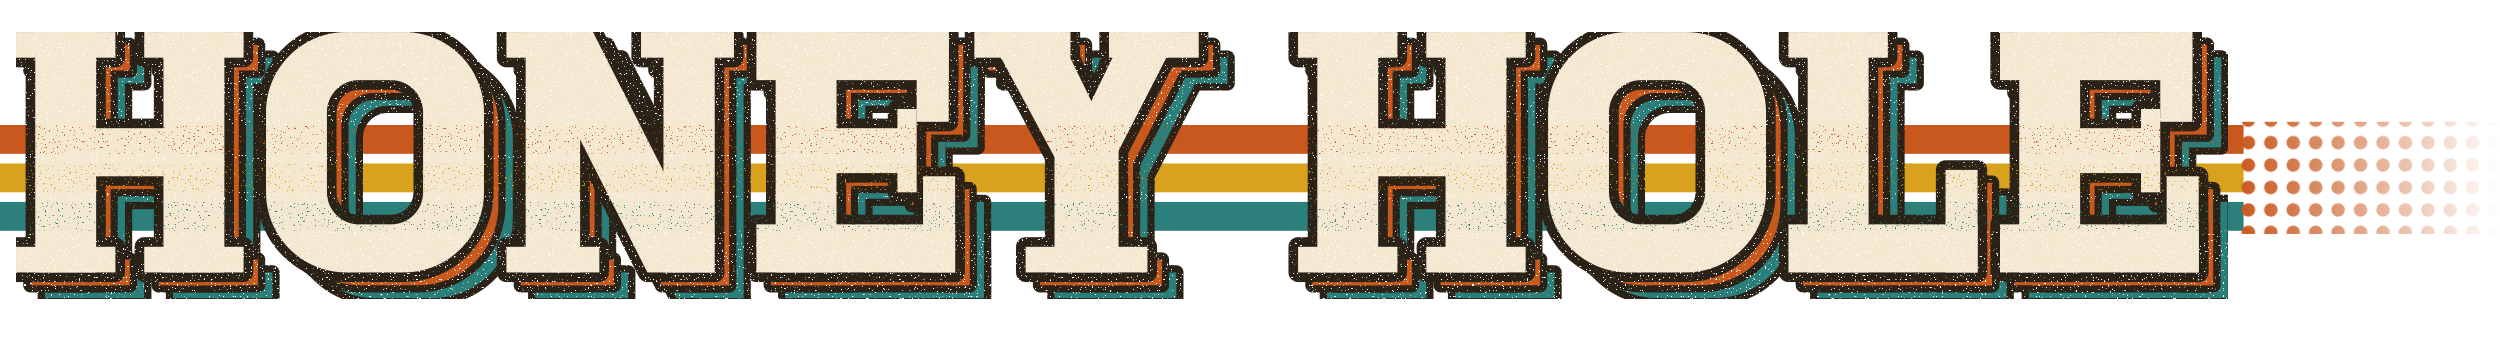
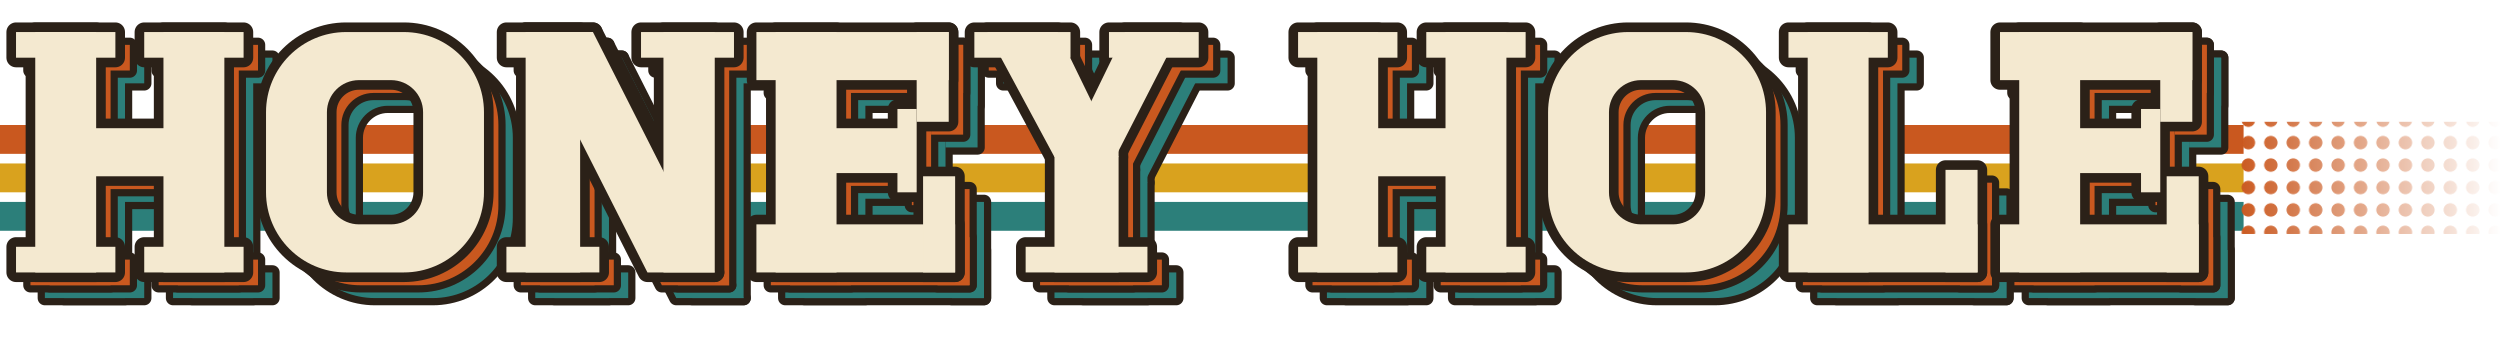
<svg xmlns="http://www.w3.org/2000/svg" viewBox="-10 30 1560 210" role="img" aria-label="Honey Hole">
  <defs>
    <filter id="worn" x="0" y="0" width="100%" height="100%">
      <feTurbulence type="fractalNoise" baseFrequency="0.85" numOctaves="2" seed="7" result="noise" />
      <feColorMatrix in="noise" type="matrix" values="0 0 0 0 0  0 0 0 0 0  0 0 0 0 0  0 0 0 -14 10.6" result="specks" />
      <feComposite in="SourceGraphic" in2="specks" operator="in" />
    </filter>
    <pattern id="dots" width="14" height="14" patternUnits="userSpaceOnUse">
      <circle cx="7" cy="7" r="4.2" fill="#c9581f" />
    </pattern>
    <linearGradient id="fade" x1="0" x2="1" y1="0" y2="0">
      <stop offset="0" stop-color="#fff" />
      <stop offset="1" stop-color="#fff" stop-opacity="0" />
    </linearGradient>
    <mask id="tail">
      <rect x="1386" y="100" width="164" height="100" fill="url(#fade)" />
    </mask>
    <g id="H">
      <rect x="12" y="50" width="38" height="150" />
      <rect x="92" y="50" width="38" height="150" />
      <rect x="0" y="50" width="62" height="16" />
      <rect x="80" y="50" width="62" height="16" />
      <rect x="0" y="184" width="62" height="16" />
      <rect x="80" y="184" width="62" height="16" />
      <rect x="40" y="110" width="62" height="30" />
    </g>
    <g id="O">
      <path fill-rule="evenodd" d="M50 50H86A50 50 0 0 1 136 100V150A50 50 0 0 1 86 200H50A50 50 0 0 1 0 150V100A50 50 0 0 1 50 50Z M58 80A20 20 0 0 0 38 100V150A20 20 0 0 0 58 170H78A20 20 0 0 0 98 150V100A20 20 0 0 0 78 80Z" />
    </g>
    <g id="N">
      <rect x="12" y="50" width="34" height="150" />
      <rect x="98" y="50" width="32" height="150" />
      <polygon points="12,50 54,50 130,200 88,200" />
      <rect x="0" y="50" width="54" height="16" />
      <rect x="0" y="184" width="58" height="16" />
      <rect x="84" y="50" width="58" height="16" />
    </g>
    <g id="E">
      <rect x="12" y="50" width="38" height="150" />
      <rect x="0" y="50" width="120" height="30" />
      <rect x="100" y="50" width="20" height="56" />
      <rect x="40" y="110" width="58" height="28" />
      <rect x="88" y="98" width="12" height="52" />
      <rect x="0" y="170" width="124" height="30" />
      <rect x="104" y="140" width="20" height="60" />
    </g>
    <g id="Y">
      <polygon points="8,50 52,50 90,128 50,128" />
      <polygon points="94,50 128,50 88,128 56,128" />
      <rect x="50" y="118" width="40" height="82" />
      <rect x="0" y="50" width="60" height="16" />
      <rect x="84" y="50" width="56" height="16" />
      <rect x="32" y="184" width="76" height="16" />
    </g>
    <g id="L">
      <rect x="12" y="50" width="38" height="150" />
      <rect x="0" y="50" width="62" height="16" />
      <rect x="0" y="170" width="118" height="30" />
      <rect x="98" y="136" width="20" height="64" />
    </g>
    <g id="word">
      <use href="#H" x="0" />
      <use href="#O" x="156" />
      <use href="#N" x="306" />
      <use href="#E" x="462" />
      <use href="#Y" x="598" />
      <use href="#H" x="800" />
      <use href="#O" x="956" />
      <use href="#L" x="1106" />
      <use href="#E" x="1238" />
    </g>
  </defs>
  <g>
    <rect x="-10" y="108" width="1400" height="18" fill="#c9581f" />
    <rect x="-10" y="132" width="1400" height="18" fill="#d9a21e" />
    <rect x="-10" y="156" width="1400" height="18" fill="#2c7f7a" />
    <rect x="1386" y="106" width="164" height="70" fill="url(#dots)" mask="url(#tail)" />
  </g>
-   <g stroke-linejoin="round" filter="url(#worn)">
+   <g stroke-linejoin="round">
    <g transform="translate(18 16)">
      <use href="#word" fill="none" stroke="#2b2118" stroke-width="9" />
      <use href="#word" fill="#2c7f7a" />
    </g>
    <g transform="translate(9 8)">
      <use href="#word" fill="none" stroke="#2b2118" stroke-width="9" />
      <use href="#word" fill="#c9581f" />
    </g>
    <use href="#word" fill="none" stroke="#2b2118" stroke-width="12" />
    <use href="#word" fill="#f4e9d0" />
  </g>
</svg>
